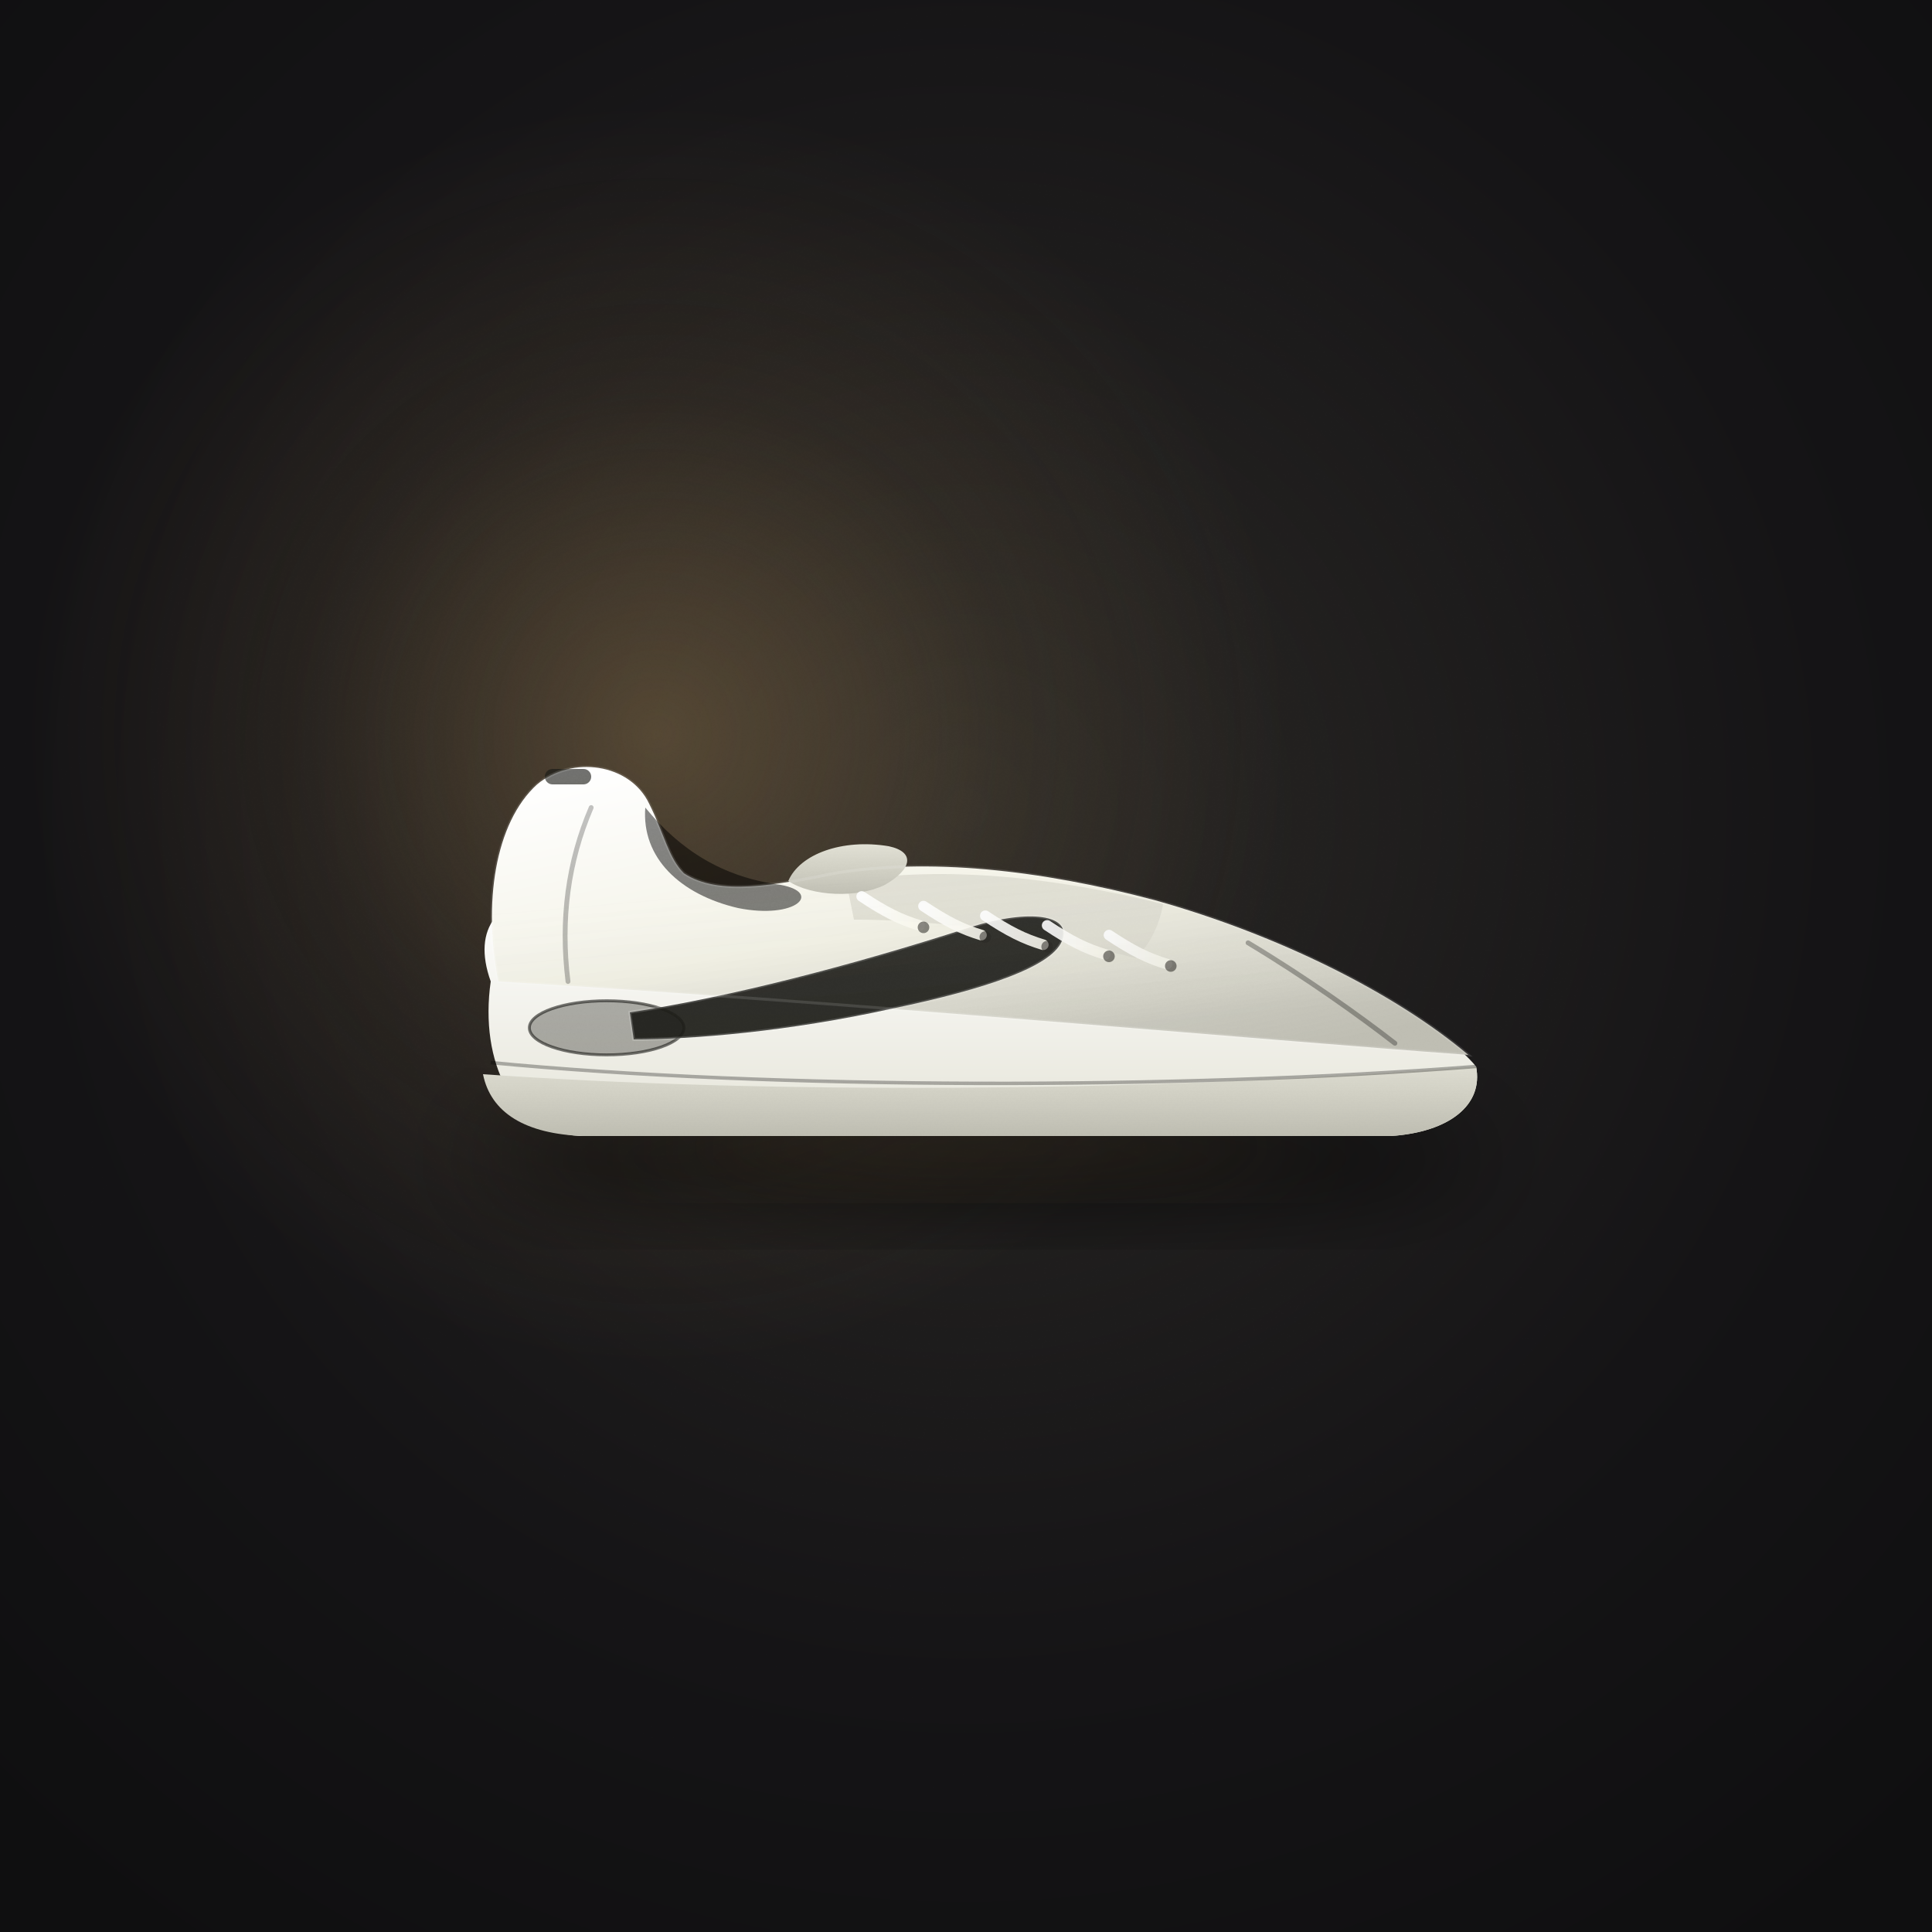
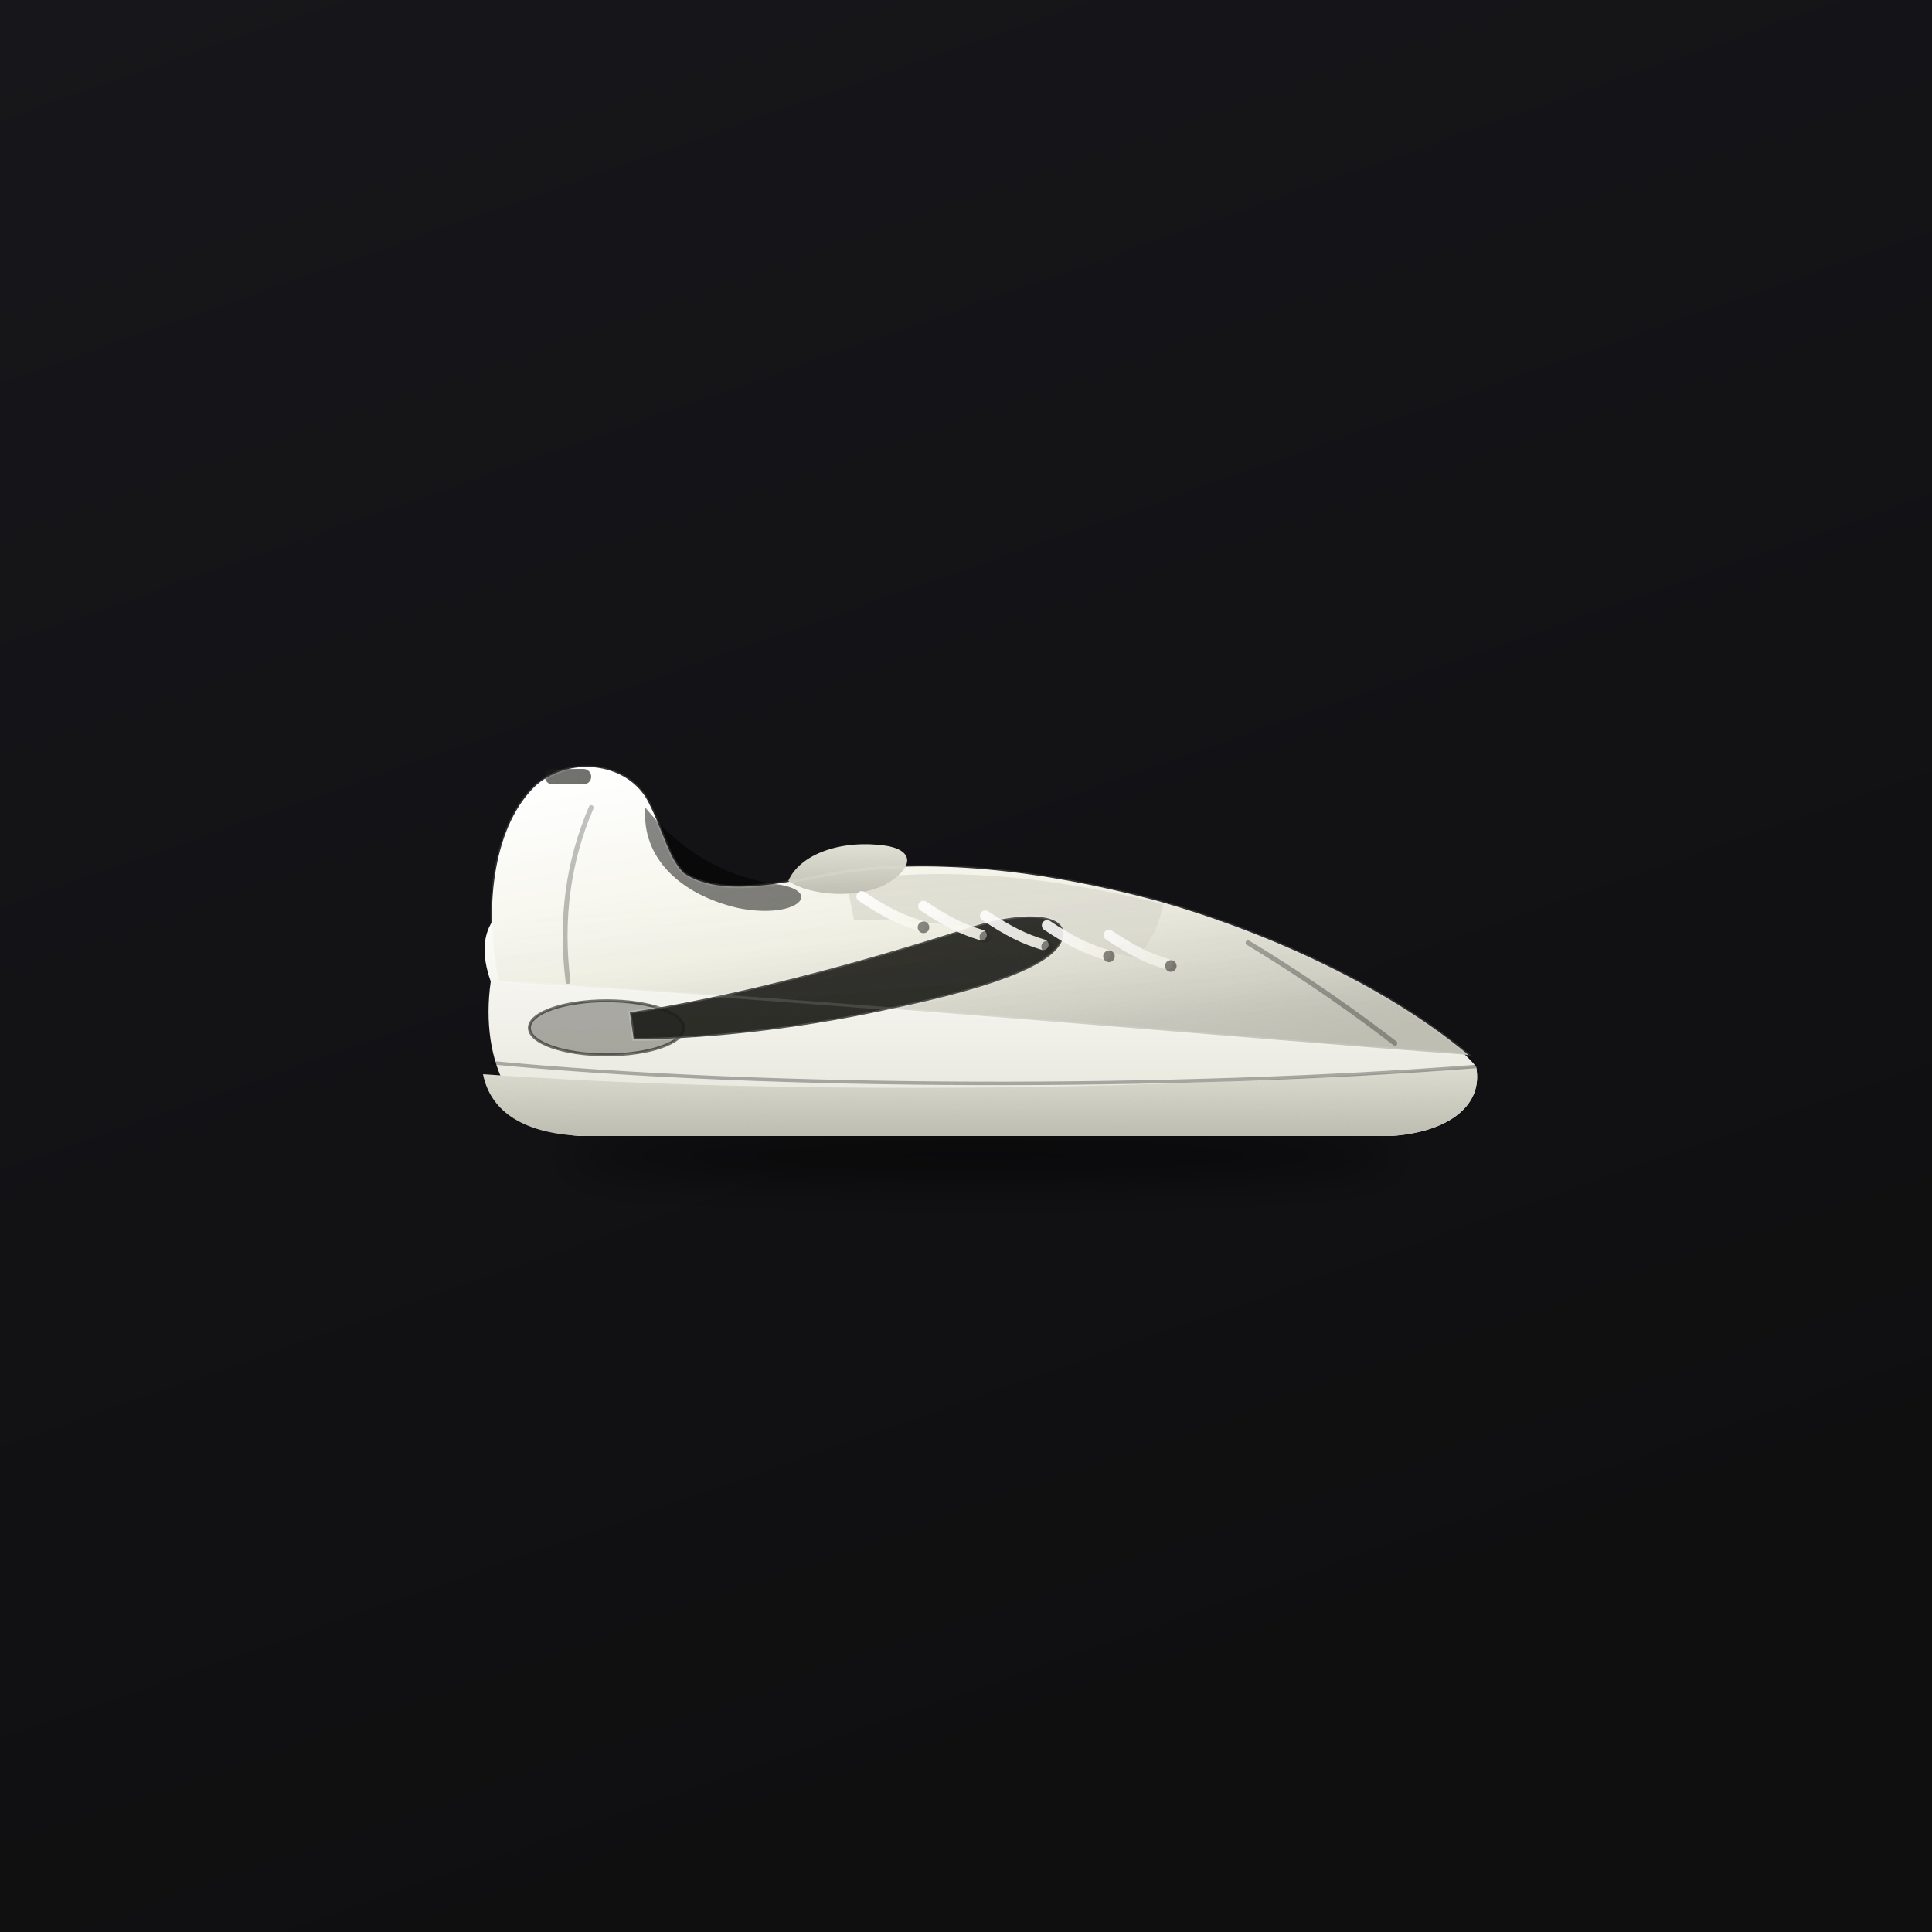
<svg xmlns="http://www.w3.org/2000/svg" viewBox="0 0 1000 1000" width="1000" height="1000" role="img">
  <defs>
-     <radialGradient id="bg" cx="0.5" cy="0.42" r="0.72">
-       <stop offset="0" stop-color="#2a2825" />
-       <stop offset="0.62" stop-color="#151416" />
+     <linearGradient id="bg" x1="0" y1="0" x2="0.35" y2="1">
+       <stop offset="0" stop-color="#17161a" />
+       <stop offset="0.6" stop-color="#121114" />
      <stop offset="1" stop-color="#0f0f10" />
-     </radialGradient>
-     <radialGradient id="bloom">
-       <stop offset="0" stop-color="#c9a063" stop-opacity="0.3" />
-       <stop offset="0.55" stop-color="#c9a063" stop-opacity="0.08" />
-       <stop offset="1" stop-color="#c9a063" stop-opacity="0" />
-     </radialGradient>
+     </linearGradient>
    <linearGradient id="upperGrad" x1="0.1" y1="0" x2="0.8" y2="1">
      <stop offset="0" stop-color="#ffffff" />
      <stop offset="0.5" stop-color="#f3f2e6" />
      <stop offset="1" stop-color="#d1d0c4" />
    </linearGradient>
    <linearGradient id="midGrad" x1="0" y1="0" x2="0" y2="1">
      <stop offset="0" stop-color="#ffffff" />
      <stop offset="1" stop-color="#e5e4d8" />
    </linearGradient>
    <linearGradient id="soleGrad" x1="0" y1="0" x2="0" y2="1">
      <stop offset="0" stop-color="#dddcd0" />
      <stop offset="1" stop-color="#bdbcb0" />
    </linearGradient>
    <linearGradient id="collarGrad" x1="0" y1="0" x2="0" y2="1">
      <stop offset="0" stop-color="#e1e0d4" />
      <stop offset="1" stop-color="#bfbeb2" />
    </linearGradient>
    <linearGradient id="lace" x1="0" y1="0" x2="1" y2="0">
      <stop offset="0" stop-color="#ffffff" />
      <stop offset="1" stop-color="#fbfaee" />
    </linearGradient>
    <linearGradient id="sheen" x1="0" y1="0" x2="0.3" y2="1">
      <stop offset="0" stop-color="#ffffff" stop-opacity="0.22" />
      <stop offset="0.45" stop-color="#ffffff" stop-opacity="0.02" />
      <stop offset="1" stop-color="#000000" stop-opacity="0.18" />
    </linearGradient>
-     <filter id="soft" x="-40%" y="-40%" width="180%" height="180%">
-       <feGaussianBlur stdDeviation="26" />
+     <filter id="contact" x="-30%" y="-200%" width="160%" height="500%">
+       <feGaussianBlur stdDeviation="11" />
    </filter>
    <filter id="grain">
      <feTurbulence type="fractalNoise" baseFrequency="0.9" numOctaves="3" seed="81" />
      <feColorMatrix type="saturate" values="0" />
    </filter>
  </defs>
  <rect width="1000" height="1000" fill="url(#bg)" />
-   <circle cx="340" cy="380" r="330" fill="url(#bloom)" />
-   <ellipse cx="508" cy="600" rx="262" ry="26" fill="#000" opacity="0.6" filter="url(#soft)" />
-   <ellipse cx="508" cy="594" rx="160" ry="16" fill="#c9a063" opacity="0.14" filter="url(#soft)" />
+   <ellipse cx="508" cy="598" rx="215" ry="13" fill="#000" opacity="0.5" filter="url(#contact)" />
  <g transform="">
    <g transform="">
      <g transform="rotate(0 500 500)">
        <g transform="translate(150 250)">
          <path d="M104 258 C94 230, 108 214, 138 212 L470 242 C545 256, 596 280, 614 302 C618 322, 600 336, 570 338 L150 338 C116 336, 98 300, 104 258 Z" fill="url(#midGrad)" />
          <ellipse cx="164" cy="282" rx="40" ry="14" fill="#1c1c18" opacity="0.35" />
          <ellipse cx="164" cy="282" rx="40" ry="14" fill="none" stroke="#1c1c18" stroke-opacity="0.6" stroke-width="1.5" />
          <path d="M100 306 C104 326, 122 337, 152 338 L570 338 C600 336, 618 322, 614 302 C440 316, 240 316, 100 306 Z" fill="url(#soleGrad)" />
          <path d="M104 300 C250 314, 460 314, 614 302" fill="none" stroke="#000" stroke-opacity="0.3" stroke-width="1.8" />
          <path d="M108 258 C100 218, 106 176, 128 156 C146 141, 176 145, 186 166 C194 182, 196 194, 204 202 C222 214, 252 208, 282 202 C330 194, 388 200, 448 216 C512 234, 572 264, 610 296 C500 288, 280 268, 108 258 Z" fill="url(#upperGrad)" />
          <path d="M288 206 C340 198, 396 204, 452 218 C450 230, 444 240, 438 246 C384 232, 330 226, 292 226 Z" fill="#dddcd0" opacity="0.85" />
          <path d="M176 274 C228 266, 290 250, 352 230 C384 220, 404 224, 400 236 C396 250, 360 262, 312 272 C258 284, 208 288, 178 288 Z" fill="#1c1c18" opacity="0.92" />
          <path d="M176 274 C228 266, 290 250, 352 230 C384 220, 404 224, 400 236 C396 250, 360 262, 312 272 C258 284, 208 288, 178 288 Z" fill="none" stroke="#fff" stroke-opacity="0.16" stroke-width="1.5" />
          <path d="M496 238 C526 256, 554 276, 572 290" fill="none" stroke="#000" stroke-opacity="0.3" stroke-width="2.5" stroke-linecap="round" />
          <path d="M156 168 C144 196, 140 226, 144 258" fill="none" stroke="#000" stroke-opacity="0.26" stroke-width="2.5" stroke-linecap="round" />
          <path d="M258 206 C264 192, 286 184, 310 188 C324 191, 322 200, 308 208 C294 215, 270 214, 258 206 Z" fill="url(#collarGrad)" />
          <path d="M184 168 C202 190, 224 204, 254 208 C276 212, 262 226, 232 220 C202 213, 182 194, 184 168 Z" fill="#000" fill-opacity="0.5" />
          <path d="M296 214 C308 222, 316 226, 326 229" stroke="url(#lace)" stroke-width="5.5" stroke-linecap="round" fill="none" opacity="0.9" />
          <circle cx="328" cy="230" r="3" fill="#24231f" opacity="0.55" />
          <path d="M328 219 C340 227, 348 231, 358 234" stroke="url(#lace)" stroke-width="5.5" stroke-linecap="round" fill="none" opacity="0.9" />
          <circle cx="360" cy="235" r="3" fill="#24231f" opacity="0.55" />
          <path d="M360 224 C372 232, 380 236, 390 239" stroke="url(#lace)" stroke-width="5.5" stroke-linecap="round" fill="none" opacity="0.9" />
          <circle cx="392" cy="240" r="3" fill="#24231f" opacity="0.55" />
          <path d="M392 229 C404 237, 412 241, 422 244" stroke="url(#lace)" stroke-width="5.5" stroke-linecap="round" fill="none" opacity="0.9" />
          <circle cx="424" cy="245" r="3" fill="#24231f" opacity="0.55" />
          <path d="M424 234 C436 242, 444 246, 454 249" stroke="url(#lace)" stroke-width="5.5" stroke-linecap="round" fill="none" opacity="0.9" />
          <circle cx="456" cy="250" r="3" fill="#24231f" opacity="0.55" />
          <rect x="132" y="148" width="24" height="8" rx="4" fill="#1c1c18" opacity="0.7" />
          <path d="M108 258 C100 218, 106 176, 128 156 C146 141, 176 145, 186 166 C194 182, 196 194, 204 202 C222 214, 252 208, 282 202 C330 194, 388 200, 448 216 C512 234, 572 264, 610 296 C500 288, 280 268, 108 258 Z" fill="url(#sheen)" opacity="0.5" />
          <path d="M108 258 C100 218, 106 176, 128 156 C146 141, 176 145, 186 166 C194 182, 196 194, 204 202 C222 214, 252 208, 282 202 C330 194, 388 200, 448 216 C512 234, 572 264, 610 296 C500 288, 280 268, 108 258 Z" fill="none" stroke="#fff" stroke-opacity="0.12" stroke-width="1.5" />
        </g>
      </g>
    </g>
  </g>
  <rect width="1000" height="1000" filter="url(#grain)" opacity="0.045" style="mix-blend-mode:overlay" />
</svg>
